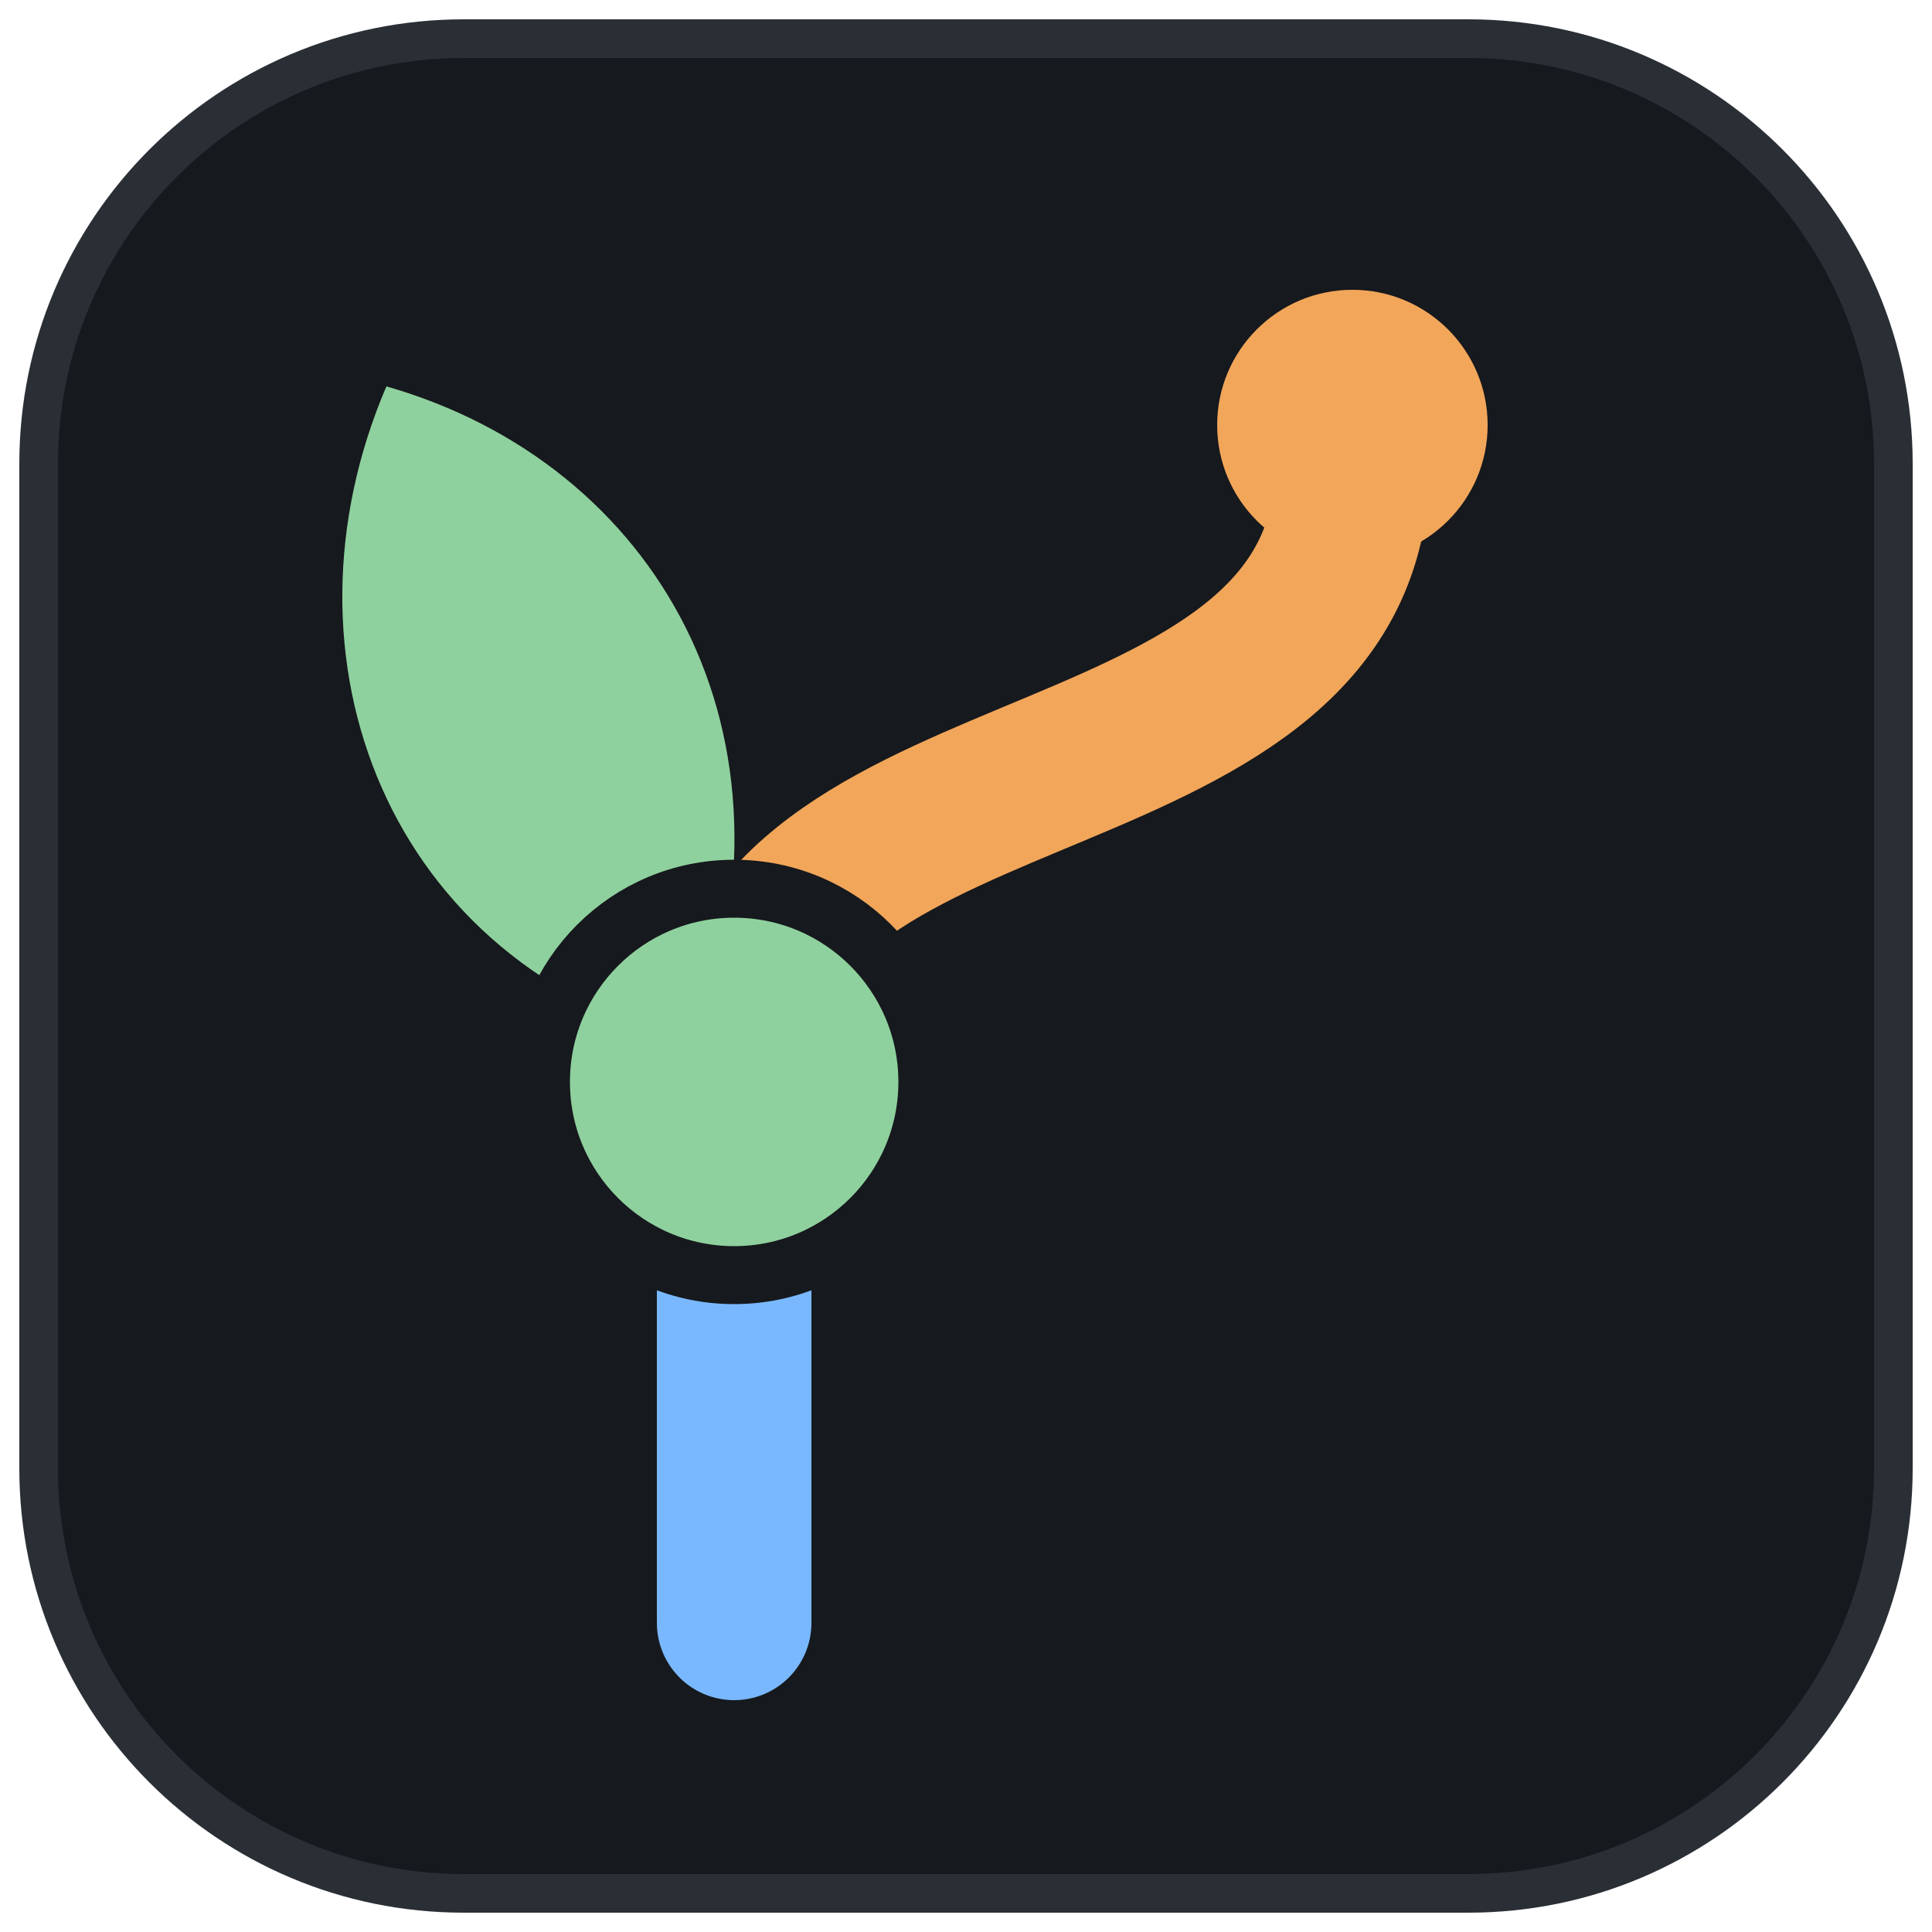
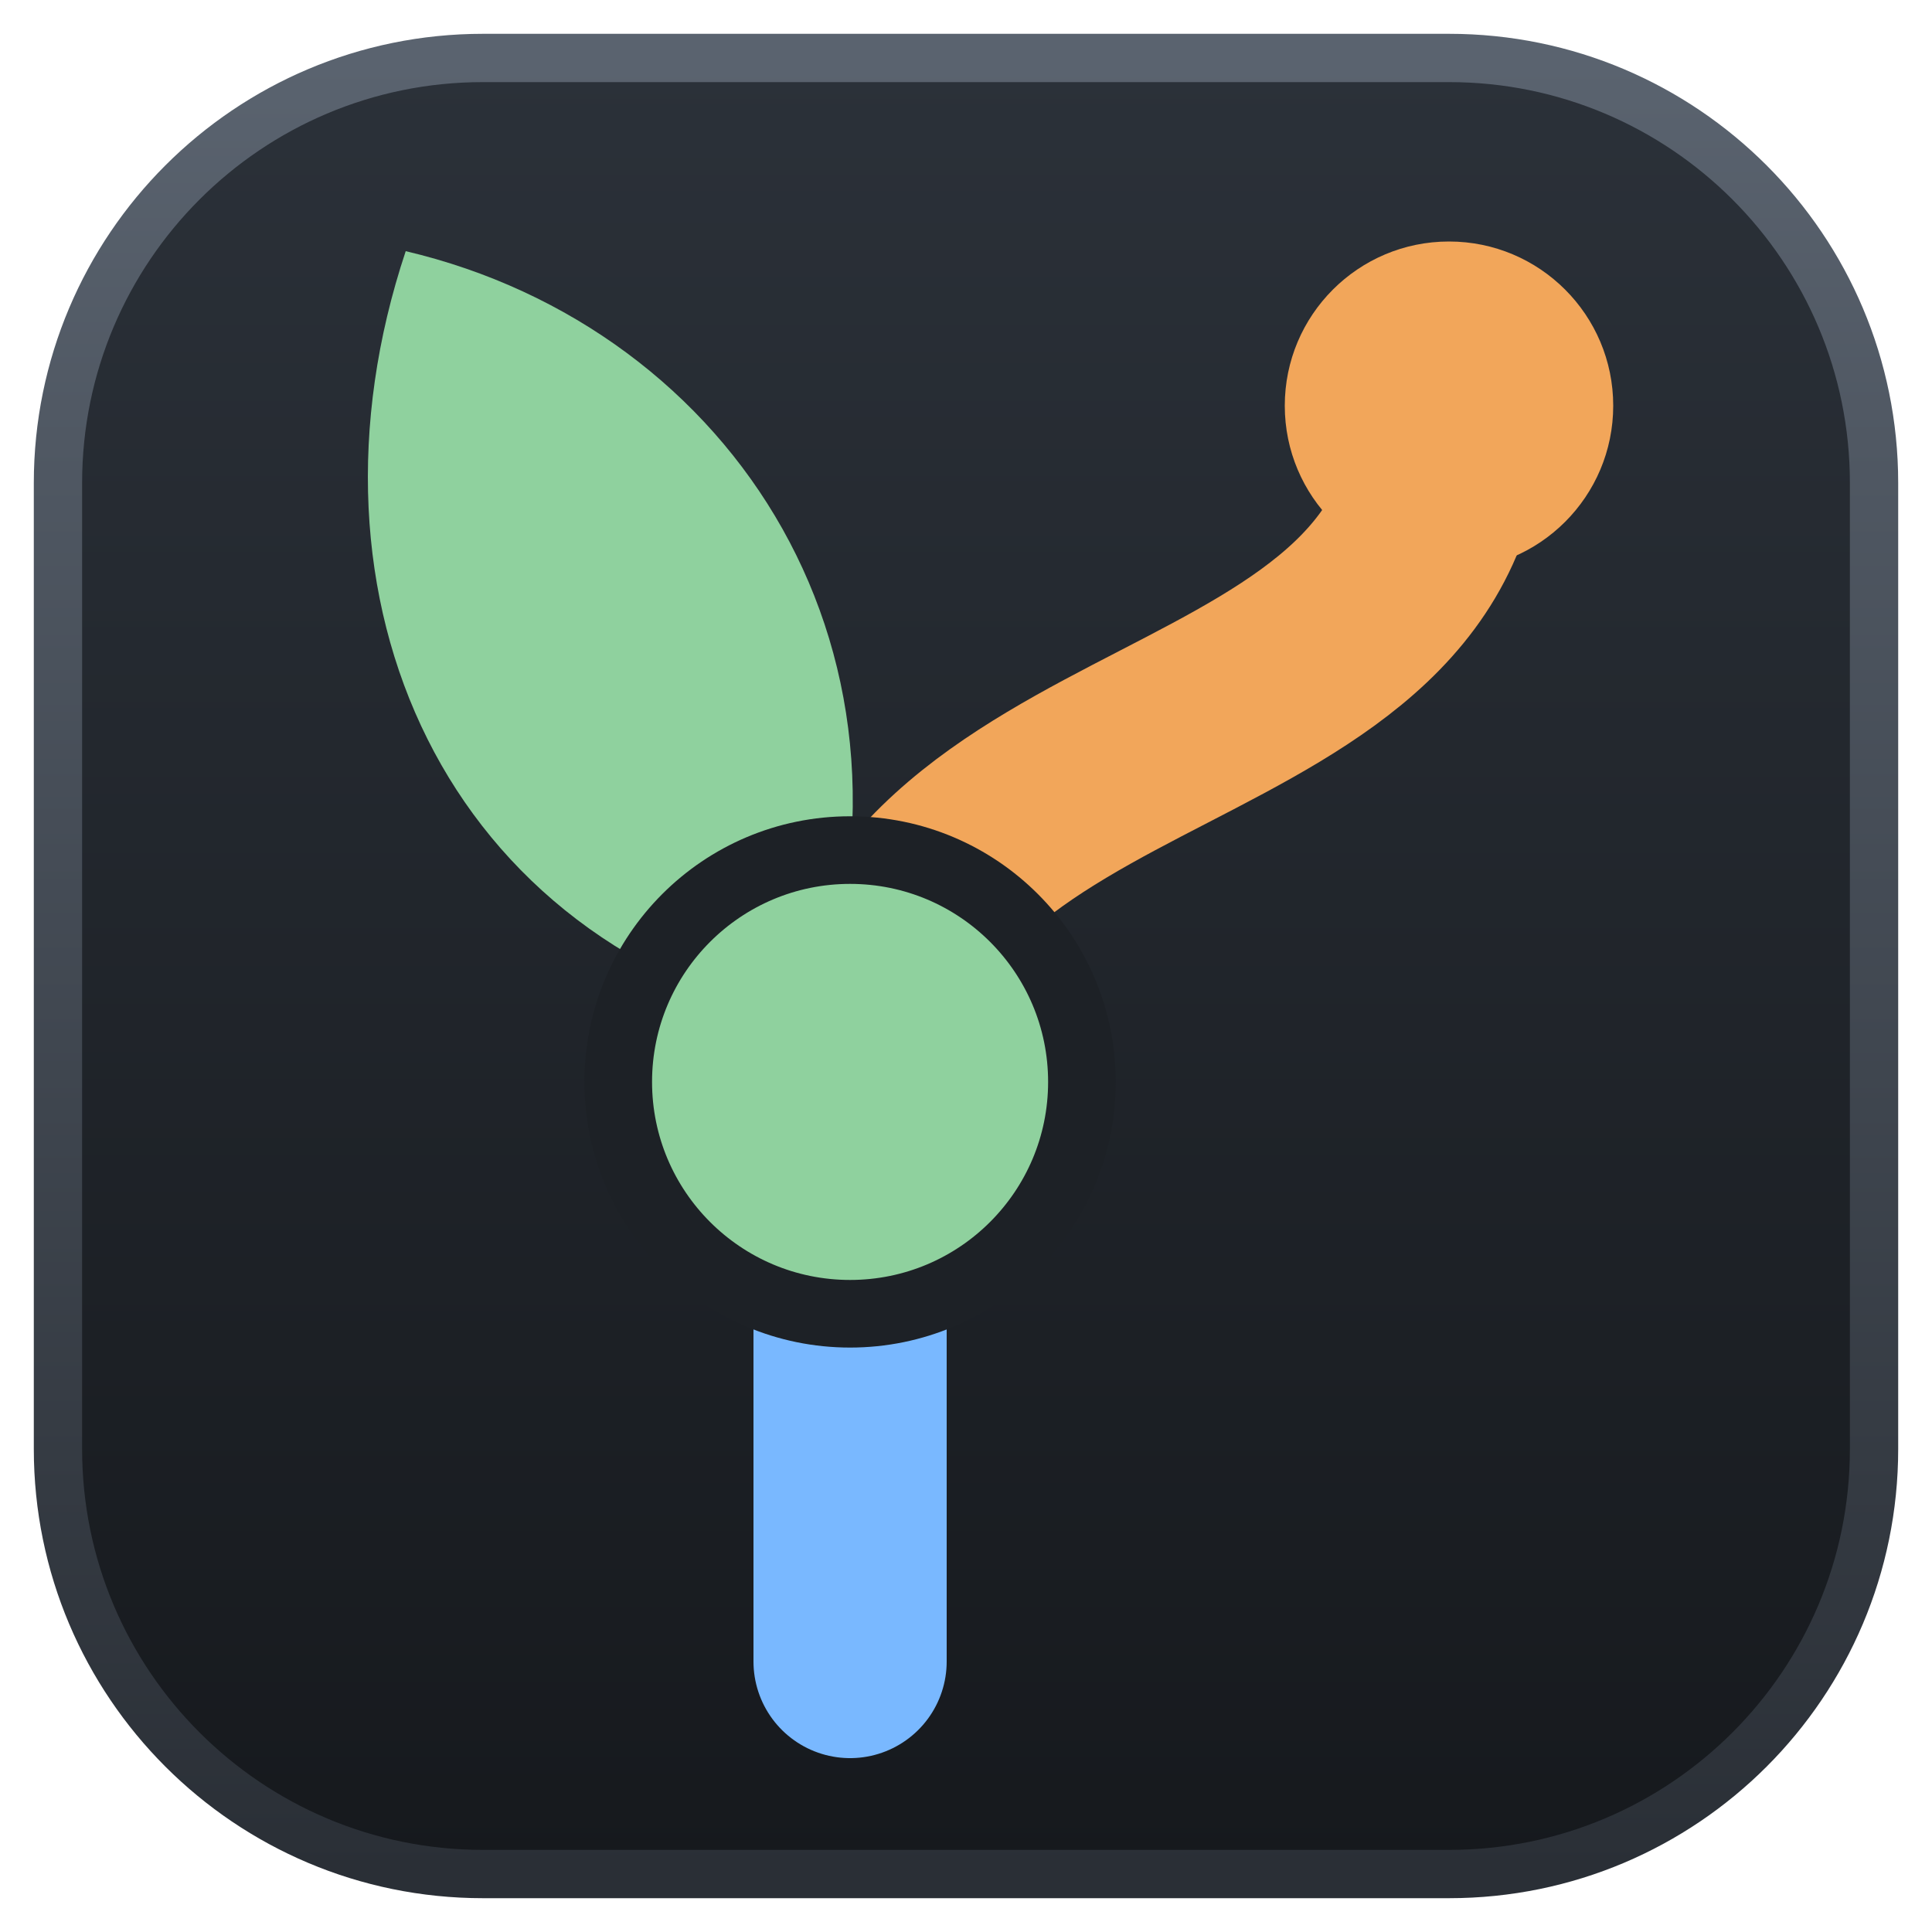
<svg xmlns="http://www.w3.org/2000/svg" viewBox="0 0 100 100">
-   <rect x="2" y="2" width="96" height="96" rx="22" fill="#16191d" stroke="#2a2f36" stroke-width="2" />
-   <path d="M38 84 V54" stroke="#79b8ff" stroke-width="8" stroke-linecap="round" fill="none" />
-   <path d="M70 24 C70 42 40 38 38 54" stroke="#f2a65a" stroke-width="8" stroke-linecap="round" fill="none" />
-   <path d="M36 54 C20 50 14 34 20 20 C34 24 42 38 36 54 Z" fill="#8fd19e" />
-   <circle cx="38" cy="56" r="10" fill="#8fd19e" stroke="#16191d" stroke-width="3" />
-   <circle cx="70" cy="22" r="7" fill="#f2a65a" />
+   <defs>
+     <linearGradient id="plate" x1="0" y1="0" x2="0" y2="1">
+       <stop offset="0" stop-color="#2b3139" />
+       <stop offset="1" stop-color="#16191d" />
+     </linearGradient>
+     <linearGradient id="edge" x1="0" y1="0" x2="0" y2="1">
+       <stop offset="0" stop-color="#5a636f" />
+       <stop offset="1" stop-color="#2a2f36" />
+     </linearGradient>
+   </defs>
+   <rect x="3" y="3" width="94" height="94" rx="22" fill="url(#plate)" stroke="url(#edge)" stroke-width="2.5" />
+   <path d="M44 86 V56" stroke="#79b8ff" stroke-width="10" stroke-linecap="round" fill="none" />
+   <path d="M75 21 C75 40 46 36 44 56" stroke="#f2a65a" stroke-width="10" stroke-linecap="round" fill="none" />
+   <path d="M42 53 C23 49 15 31 21 13 C38 17 49 34 42 53 Z" fill="#8fd19e" />
+   <circle cx="44" cy="56" r="12" fill="#8fd19e" stroke="#1d2126" stroke-width="3.5" />
+   <circle cx="75" cy="21" r="8.5" fill="#f2a65a" />
</svg>
